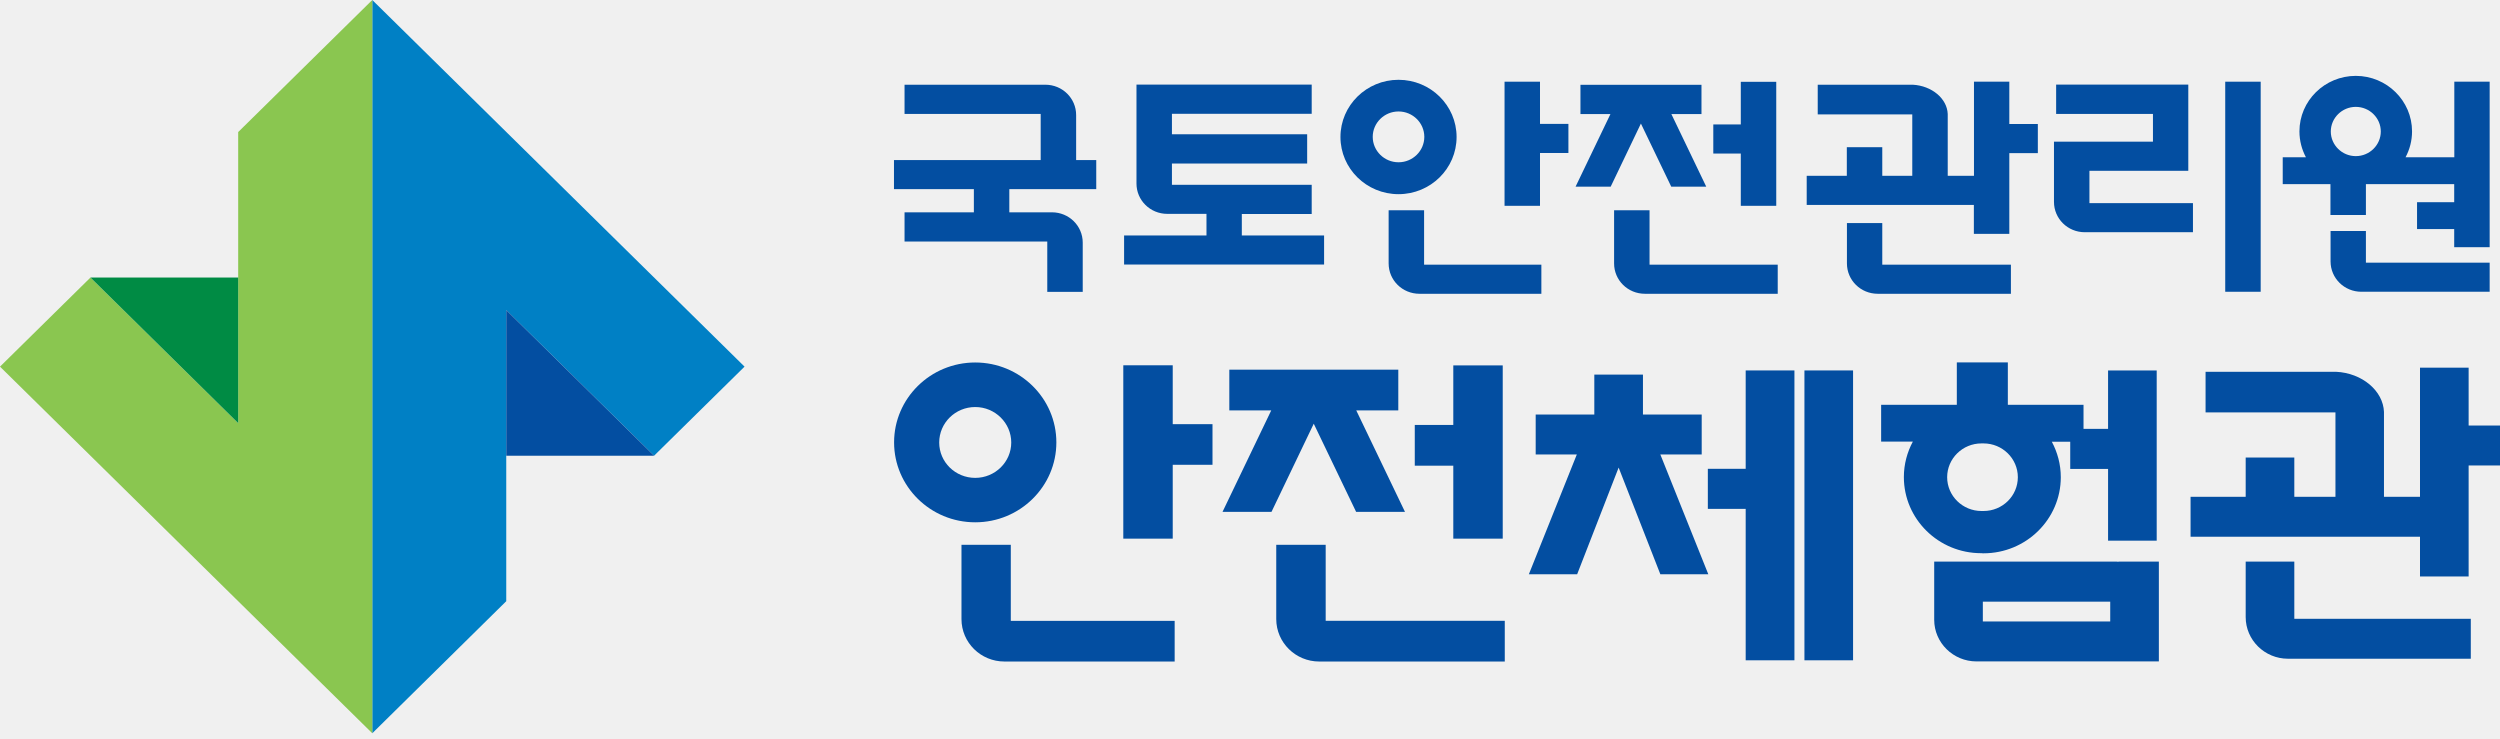
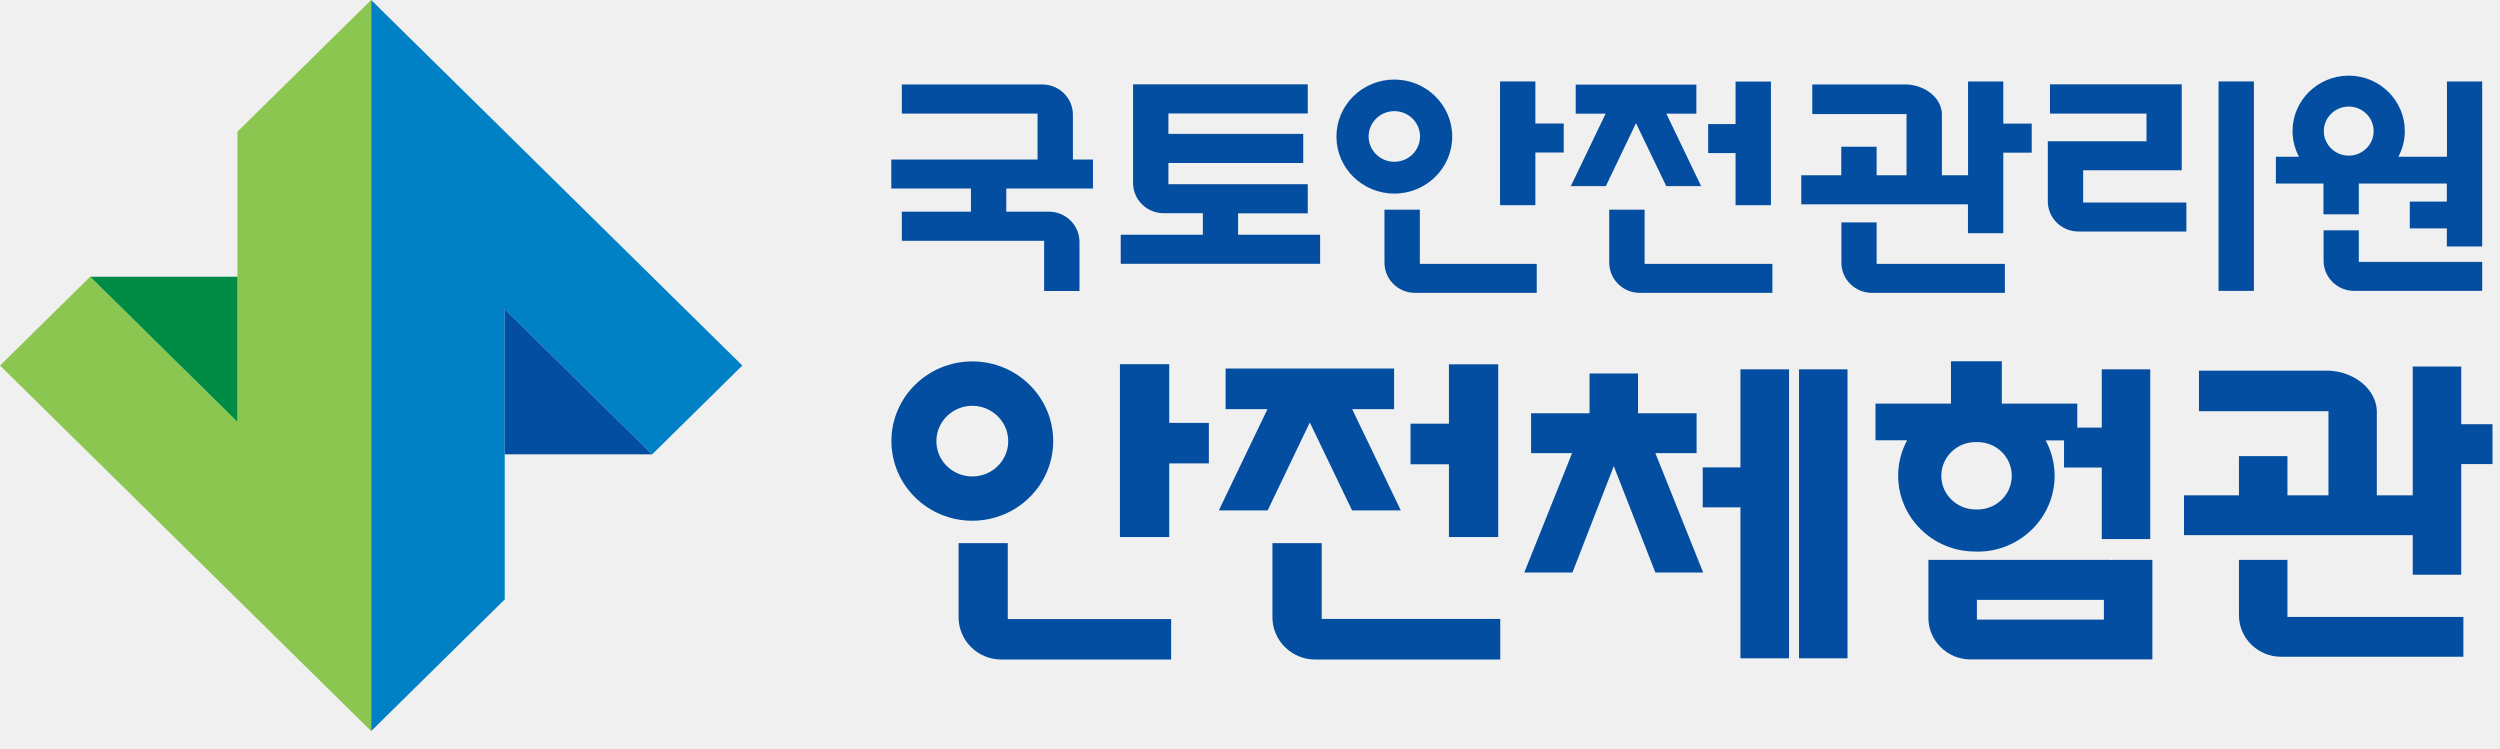
- <svg xmlns="http://www.w3.org/2000/svg" width="220" height="65" viewBox="0 0 220 65" fill="none">
-   <g clip-path="url(#clip0_2564_9925)">
-     <path d="M92.57 18.683H88.82V16.644H96.47V14.083H94.7V10.124C94.7 8.647 93.49 7.455 91.99 7.455H79.6V10.026H91.58V14.083H78.67V16.644H85.7V18.683H79.6V21.253H92.16V25.685H95.28V21.352C95.28 19.874 94.07 18.683 92.57 18.683Z" fill="#034EA1" />
-     <path d="M198.94 7.189H195.82V25.675H198.94V7.189Z" fill="#034EA1" />
-     <path d="M123.07 17.087C120.25 17.087 117.96 14.832 117.96 12.055C117.96 9.277 120.25 7.022 123.07 7.022C125.89 7.022 128.18 9.277 128.18 12.055C128.18 14.832 125.89 17.087 123.07 17.087ZM123.07 14.28C124.32 14.28 125.34 13.276 125.34 12.045C125.34 10.814 124.32 9.809 123.07 9.809C121.82 9.809 120.8 10.814 120.8 12.045C120.8 13.276 121.82 14.28 123.07 14.28Z" fill="#034EA1" />
-     <path d="M135.52 7.189H132.4V18.111H135.52V13.463H138.02V10.902H135.52V7.189Z" fill="#034EA1" />
-     <path d="M176.83 7.189H173.71V15.472H171.4V10.036C171.35 8.677 170 7.544 168.32 7.455H159.96V10.065H168.28V15.472H165.64V12.951H162.52V15.472H158.99V18.033H173.7V20.583H176.82V13.473H179.33V10.912H176.82V7.209L176.83 7.189Z" fill="#034EA1" />
-     <path d="M125.32 18.505H122.2V23.183C122.2 24.661 123.41 25.852 124.91 25.852H135.64V23.292H125.32V18.505Z" fill="#034EA1" />
-     <path d="M215.98 7.189V13.837H211.69C212.05 13.158 212.26 12.389 212.26 11.562C212.26 8.873 210.04 6.677 207.31 6.677C204.58 6.677 202.35 8.864 202.35 11.562C202.35 12.38 202.56 13.158 202.92 13.837H200.88V16.201H205.08V18.919H208.2V16.201H215.97V17.796H212.7V20.16H215.97V21.755H219.09V7.189H215.97H215.98ZM207.31 13.739C206.1 13.739 205.11 12.764 205.11 11.572C205.11 10.38 206.1 9.405 207.31 9.405C208.52 9.405 209.51 10.38 209.51 11.572C209.51 12.764 208.52 13.739 207.31 13.739Z" fill="#034EA1" />
-     <path d="M145.16 18.505H142.04V23.183C142.04 24.661 143.25 25.852 144.75 25.852H156.44V23.292H145.16V18.505Z" fill="#034EA1" />
-     <path d="M153.19 18.111H156.31V7.199H153.19V10.951H150.77V13.512H153.19V18.111Z" fill="#034EA1" />
-     <path d="M141.74 16.427L144.4 10.873L147.07 16.427H150.15L147.08 10.036H149.73V7.465H139.08V10.036H141.72L138.65 16.427H141.74Z" fill="#034EA1" />
-     <path d="M109.29 18.83H115.43V16.26H103.13V14.389H115.03V11.818H103.13V10.016H115.43V7.445H100.01V16.151C100.01 17.629 101.22 18.82 102.72 18.82H106.17V20.721H98.92V23.282H116.52V20.721H109.28V18.82L109.29 18.83Z" fill="#034EA1" />
-     <path d="M165.65 19.628H162.53V23.183C162.53 24.661 163.74 25.852 165.24 25.852H176.96V23.292H165.64V19.628H165.65Z" fill="#034EA1" />
-     <path d="M208.21 20.327H205.09V23.006C205.09 24.483 206.3 25.675 207.8 25.675H219.09V23.114H208.2V20.327H208.21Z" fill="#034EA1" />
-     <path d="M183.86 15.029H192.57V7.445H180.94V10.026H189.46V12.468H180.75V17.767C180.75 19.244 181.96 20.436 183.46 20.436H192.98V17.875H183.87V15.029H183.86Z" fill="#034EA1" />
-     <path d="M57.56 40.103L65.52 32.264L32.76 0V64.527L44.55 52.906V27.29L57.56 40.103Z" fill="#0080C5" />
-     <path d="M44.55 40.103H57.56L44.55 27.29V40.103Z" fill="#034EA1" />
-     <path d="M7.96 24.424L0 32.264L32.76 64.527V0L20.96 11.621V37.237L7.96 24.424Z" fill="#8AC650" />
-     <path d="M20.96 24.424H7.96L20.96 37.237V24.424Z" fill="#008B44" />
-     <path d="M153.62 41.255H150.29V44.781H153.62V58.106H157.91V32.599H153.62V41.255Z" fill="#034EA1" />
-     <path d="M163.07 32.599H158.79V58.106H163.07V32.599Z" fill="#034EA1" />
-     <path d="M149.75 39.995V36.479H144.58V32.963H140.3V36.479H135.14V39.995H138.76L134.54 50.533H138.79L142.44 41.147L146.11 50.533H150.33L146.11 39.995H149.75Z" fill="#034EA1" />
-     <path d="M217.24 32.352H212.96V43.717H209.79V36.252C209.72 34.391 207.87 32.825 205.57 32.717H194.09V36.292H205.52V43.717H201.9V40.261H197.62V43.717H192.77V47.233H212.96V50.73H217.24V40.96H220.68V37.444H217.24V32.352Z" fill="#034EA1" />
-     <path d="M201.9 49.42H197.62V54.304C197.62 56.324 199.29 57.968 201.34 57.968H217.43V54.452H201.9V49.42Z" fill="#034EA1" />
-     <path d="M186.42 49.42V49.439C186.37 49.439 186.32 49.42 186.26 49.42H170.21V54.541C170.21 56.56 171.88 58.205 173.93 58.205H189.98V49.42H186.42ZM174.49 52.946H185.7V54.689H174.49V52.946Z" fill="#034EA1" />
-     <path d="M174.46 48.691C174.46 48.691 174.52 48.691 174.55 48.691C178.3 48.691 181.35 45.687 181.35 41.994C181.35 40.871 181.06 39.808 180.56 38.872H182.18V41.265H185.51V47.578H189.79V32.599H185.51V37.739H183.35V35.622H176.69V31.889H172.2V35.622H165.54V38.862H168.33C167.83 39.798 167.54 40.852 167.54 41.984C167.54 45.677 170.59 48.681 174.34 48.681C174.37 48.681 174.4 48.681 174.43 48.681L174.46 48.691ZM171.35 41.994C171.35 40.359 172.7 39.02 174.37 39.02C174.4 39.02 174.43 39.02 174.46 39.02C174.49 39.02 174.52 39.02 174.55 39.02C176.21 39.02 177.57 40.349 177.57 41.994C177.57 43.639 176.22 44.968 174.55 44.968C174.52 44.968 174.49 44.968 174.46 44.968C174.43 44.968 174.4 44.968 174.37 44.968C172.71 44.968 171.35 43.639 171.35 41.994Z" fill="#034EA1" />
-     <path d="M85.82 45.963C81.88 45.963 78.68 42.811 78.68 38.931C78.68 35.051 81.88 31.899 85.82 31.899C89.76 31.899 92.96 35.051 92.96 38.931C92.96 42.811 89.76 45.963 85.82 45.963ZM85.82 42.053C87.57 42.053 88.99 40.654 88.99 38.941C88.99 37.227 87.57 35.819 85.82 35.819C84.07 35.819 82.65 37.217 82.65 38.941C82.65 40.664 84.07 42.053 85.82 42.053Z" fill="#034EA1" />
-     <path d="M103.2 32.145H98.85V47.401H103.2V40.901H106.7V37.326H103.2V32.145Z" fill="#034EA1" />
-     <path d="M88.96 47.942H84.61V54.482C84.61 56.54 86.3 58.214 88.39 58.214H103.37V54.639H88.95V47.952L88.96 47.942Z" fill="#034EA1" />
-     <path d="M116.67 47.942H112.31V54.482C112.31 56.54 114.01 58.214 116.09 58.214H132.42V54.63H116.66V47.942H116.67Z" fill="#034EA1" />
-     <path d="M127.89 47.401H132.24V32.155H127.89V37.395H124.5V40.98H127.89V47.401Z" fill="#034EA1" />
-     <path d="M111.89 45.047L115.61 37.286L119.34 45.047H123.64L119.35 36.114H123.05V32.529H108.18V36.114H111.87L107.58 45.047H111.89Z" fill="#034EA1" />
+ <svg xmlns="http://www.w3.org/2000/svg" width="197" height="59" viewBox="0 0 197 59" fill="none">
+   <g clip-path="url(#clip0_2330_10403)">
+     <path d="M82.644 16.679H79.296V14.859H86.125V12.573H84.545V9.039C84.545 7.72 83.465 6.656 82.126 6.656H71.064V8.951H81.76V12.573H70.234V14.859H76.51V16.679H71.064V18.974H82.278V22.931H85.063V19.062C85.063 17.743 83.983 16.679 82.644 16.679Z" fill="#034EA1" />
+     <path d="M177.607 6.418H174.822V22.922H177.607V6.418Z" fill="#034EA1" />
+     <path d="M109.873 15.255C107.355 15.255 105.311 13.241 105.311 10.762C105.311 8.282 107.355 6.269 109.873 6.269C112.391 6.269 114.435 8.282 114.435 10.762C114.435 13.241 112.391 15.255 109.873 15.255ZM109.873 12.749C110.989 12.749 111.9 11.852 111.9 10.753C111.9 9.654 110.989 8.757 109.873 8.757C108.757 8.757 107.847 9.654 107.847 10.753C107.847 11.852 108.757 12.749 109.873 12.749Z" fill="#034EA1" />
+     <path d="M120.988 6.418H118.203V16.169H120.988V12.019H123.22V9.733H120.988V6.418Z" fill="#034EA1" />
+     <path d="M157.868 6.418H155.083V13.813H153.021V8.959C152.976 7.746 151.771 6.735 150.271 6.656H142.807V8.986H150.235V13.813H147.878V11.562H145.093V13.813H141.941V16.099H155.074V18.376H157.859V12.028H160.1V9.742H157.859V6.436L157.868 6.418Z" fill="#034EA1" />
+     <path d="M111.882 16.521H109.096V20.697C109.096 22.016 110.177 23.08 111.516 23.08H121.095V20.794H111.882V16.521Z" fill="#034EA1" />
+     <path d="M192.82 6.418V12.353H188.99C189.312 11.747 189.499 11.061 189.499 10.322C189.499 7.922 187.517 5.961 185.08 5.961C182.643 5.961 180.652 7.913 180.652 10.322C180.652 11.052 180.839 11.747 181.161 12.353H179.339V14.463H183.089V16.89H185.874V14.463H192.811V15.888H189.892V17.998H192.811V19.422H195.597V6.418H192.811H192.82ZM185.08 12.265C184 12.265 183.116 11.395 183.116 10.331C183.116 9.267 184 8.397 185.08 8.397C186.16 8.397 187.044 9.267 187.044 10.331C187.044 11.395 186.16 12.265 185.08 12.265Z" fill="#034EA1" />
+     <path d="M129.594 16.521H126.809V20.697C126.809 22.016 127.889 23.08 129.228 23.08H139.665V20.794H129.594V16.521Z" fill="#034EA1" />
+     <path d="M136.763 16.169H139.549V6.427H136.763V9.777H134.603V12.063H136.763V16.169Z" fill="#034EA1" />
+     <path d="M126.541 14.666L128.916 9.707L131.3 14.666H134.049L131.309 8.959H133.674V6.665H124.166V8.959H126.523L123.782 14.666H126.541Z" fill="#034EA1" />
+     <path d="M97.571 16.811H103.052V14.516H92.071V12.846H102.695V10.551H92.071V8.942H103.052V6.647H89.286V14.419C89.286 15.738 90.366 16.802 91.705 16.802H94.785V18.499H88.313V20.785H104.025V18.499H97.562V16.802L97.571 16.811Z" fill="#034EA1" />
+     <path d="M147.887 17.523H145.102V20.697C145.102 22.016 146.182 23.08 147.521 23.08H157.984V20.794H147.878V17.523H147.887Z" fill="#034EA1" />
+     <path d="M185.883 18.148H183.098V20.539C183.098 21.858 184.178 22.922 185.517 22.922H195.597V20.636H185.874V18.148H185.883Z" fill="#034EA1" />
+     <path d="M164.144 13.417H171.92V6.647H161.538V8.951H169.144V11.131H161.368V15.861C161.368 17.18 162.448 18.244 163.787 18.244H172.286V15.958H164.153V13.417H164.144Z" fill="#034EA1" />
+     <path d="M51.388 35.803L58.494 28.804L29.247 0V57.608L39.773 47.233V24.364L51.388 35.803Z" fill="#0080C5" />
+     <path d="M39.773 35.803H51.388L39.773 24.364V35.803Z" fill="#034EA1" />
+     <path d="M7.106 21.805L0 28.804L29.247 57.608V0L18.712 10.375V33.244L7.106 21.805Z" fill="#8AC650" />
+     <path d="M18.712 21.805H7.106L18.712 33.244V21.805Z" fill="#008B44" />
+     <path d="M137.147 36.831H134.174V39.979H137.147V51.875H140.977V29.103H137.147V36.831Z" fill="#034EA1" />
+     <path d="M145.584 29.103H141.763V51.875H145.584V29.103Z" fill="#034EA1" />
+     <path d="M133.692 35.706V32.567H129.077V29.428H125.256V32.567H120.649V35.706H123.881L120.113 45.114H123.908L127.166 36.735L130.443 45.114H134.21L130.443 35.706H133.692Z" fill="#034EA1" />
+     <path d="M193.945 28.883H190.124V39.03H187.294V32.365C187.232 30.703 185.58 29.305 183.527 29.208H173.278V32.4H183.482V39.03H180.25V35.943H176.429V39.03H172.099V42.169H190.124V45.29H193.945V36.568H197.016V33.429H193.945V28.883Z" fill="#034EA1" />
+     <path d="M180.25 44.12H176.429V48.481C176.429 50.284 177.92 51.752 179.75 51.752H194.115V48.613H180.25V44.12Z" fill="#034EA1" />
+     <path d="M166.43 44.12V44.138C166.385 44.138 166.341 44.12 166.287 44.12H151.958V48.692C151.958 50.495 153.449 51.963 155.279 51.963H169.608V44.12H166.43ZM155.779 47.268H165.787V48.824H155.779V47.268Z" fill="#034EA1" />
+     <path d="M155.753 43.47C155.753 43.47 155.806 43.47 155.833 43.47C159.181 43.47 161.904 40.788 161.904 37.491C161.904 36.489 161.645 35.539 161.198 34.704H162.645V36.84H165.618V42.476H169.439V29.103H165.618V33.693H163.689V31.802H157.743V28.47H153.735V31.802H147.789V34.695H150.28C149.834 35.53 149.575 36.471 149.575 37.482C149.575 40.779 152.298 43.461 155.645 43.461C155.672 43.461 155.699 43.461 155.726 43.461L155.753 43.47ZM152.976 37.491C152.976 36.031 154.181 34.836 155.672 34.836C155.699 34.836 155.726 34.836 155.753 34.836C155.779 34.836 155.806 34.836 155.833 34.836C157.315 34.836 158.529 36.023 158.529 37.491C158.529 38.959 157.324 40.146 155.833 40.146C155.806 40.146 155.779 40.146 155.753 40.146C155.726 40.146 155.699 40.146 155.672 40.146C154.19 40.146 152.976 38.959 152.976 37.491Z" fill="#034EA1" />
+     <path d="M76.618 41.034C73.1 41.034 70.243 38.221 70.243 34.756C70.243 31.292 73.1 28.479 76.618 28.479C80.135 28.479 82.992 31.292 82.992 34.756C82.992 38.221 80.135 41.034 76.618 41.034ZM76.618 37.544C78.18 37.544 79.448 36.295 79.448 34.765C79.448 33.235 78.18 31.978 76.618 31.978C75.055 31.978 73.787 33.227 73.787 34.765C73.787 36.304 75.055 37.544 76.618 37.544Z" fill="#034EA1" />
+     <path d="M92.134 28.698H88.25V42.318H92.134V36.515H95.258V33.323H92.134V28.698Z" fill="#034EA1" />
+     <path d="M79.421 42.801H75.537V48.64C75.537 50.477 77.046 51.972 78.912 51.972H92.286V48.78H79.412V42.81L79.421 42.801Z" fill="#034EA1" />
+     <path d="M104.16 42.801H100.267V48.64C100.267 50.477 101.785 51.972 103.642 51.972H118.221V48.772H104.151V42.801H104.16Z" fill="#034EA1" />
+     <path d="M114.176 42.318H118.06V28.707H114.176V33.385H111.15V36.585H114.176V42.318Z" fill="#034EA1" />
+     <path d="M99.892 40.217L103.213 33.288L106.543 40.217H110.382L106.552 32.242H109.855V29.041H96.58V32.242H99.874L96.044 40.217H99.892Z" fill="#034EA1" />
  </g>
  <defs>
-     <clipPath id="clip0_2564_9925">
-       <rect width="220" height="65" fill="white" />
+     <clipPath id="clip0_2330_10403">
+       <rect width="196.409" height="58.03" fill="white" />
    </clipPath>
  </defs>
</svg>
